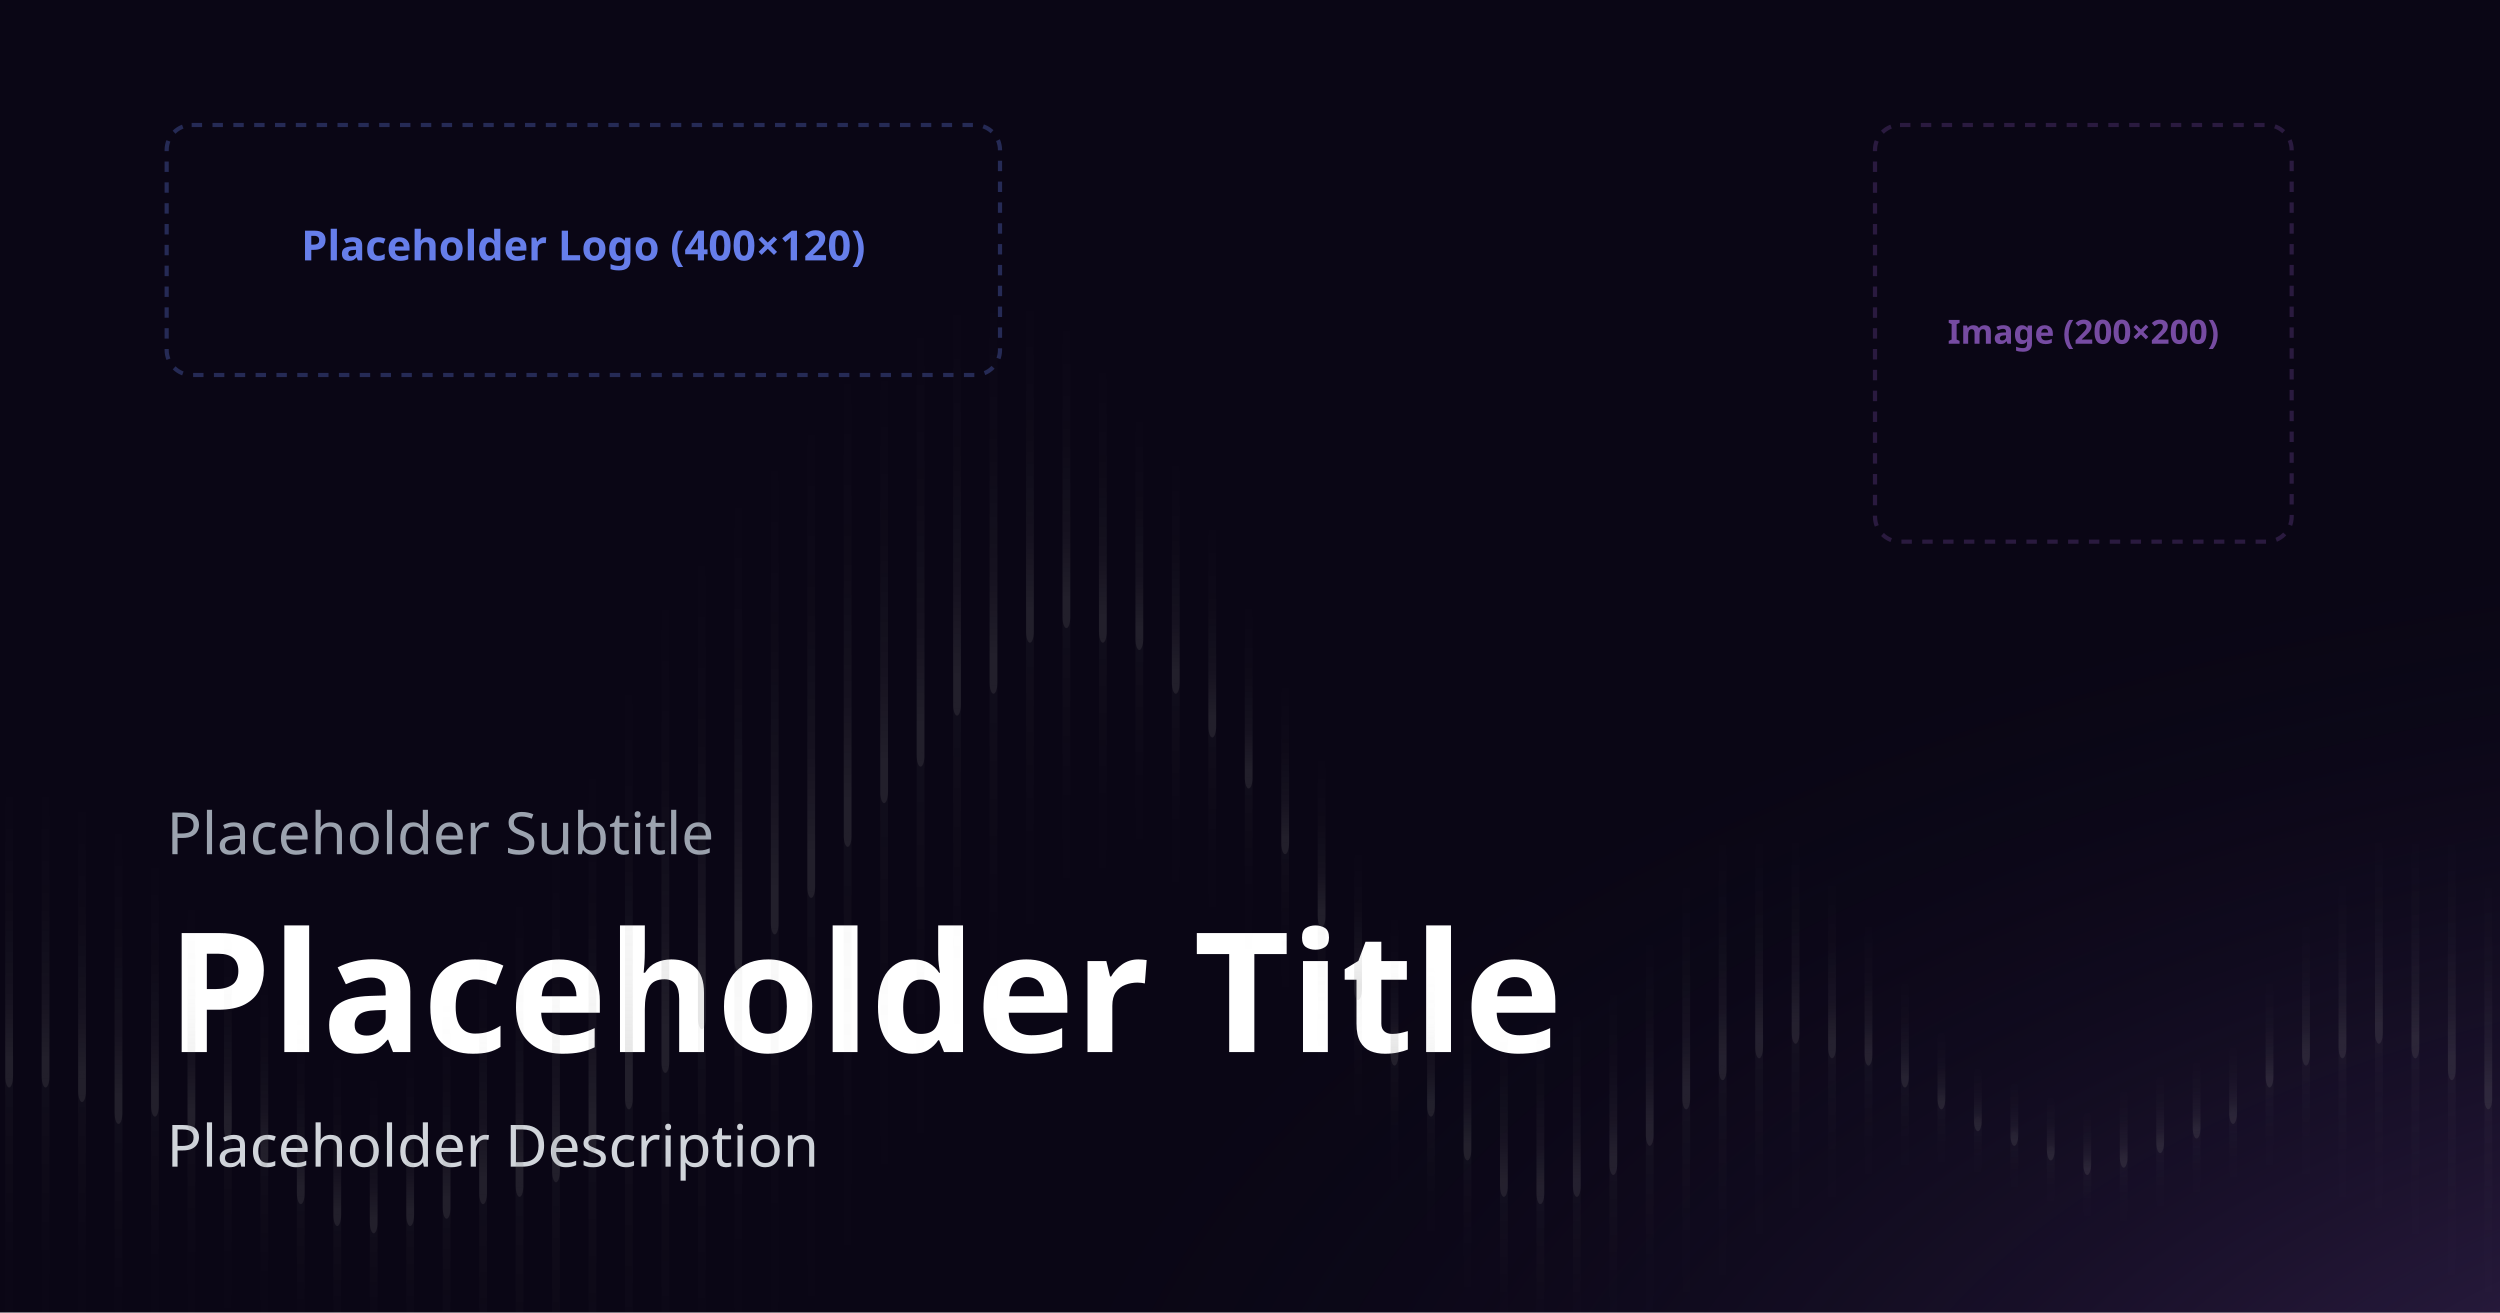
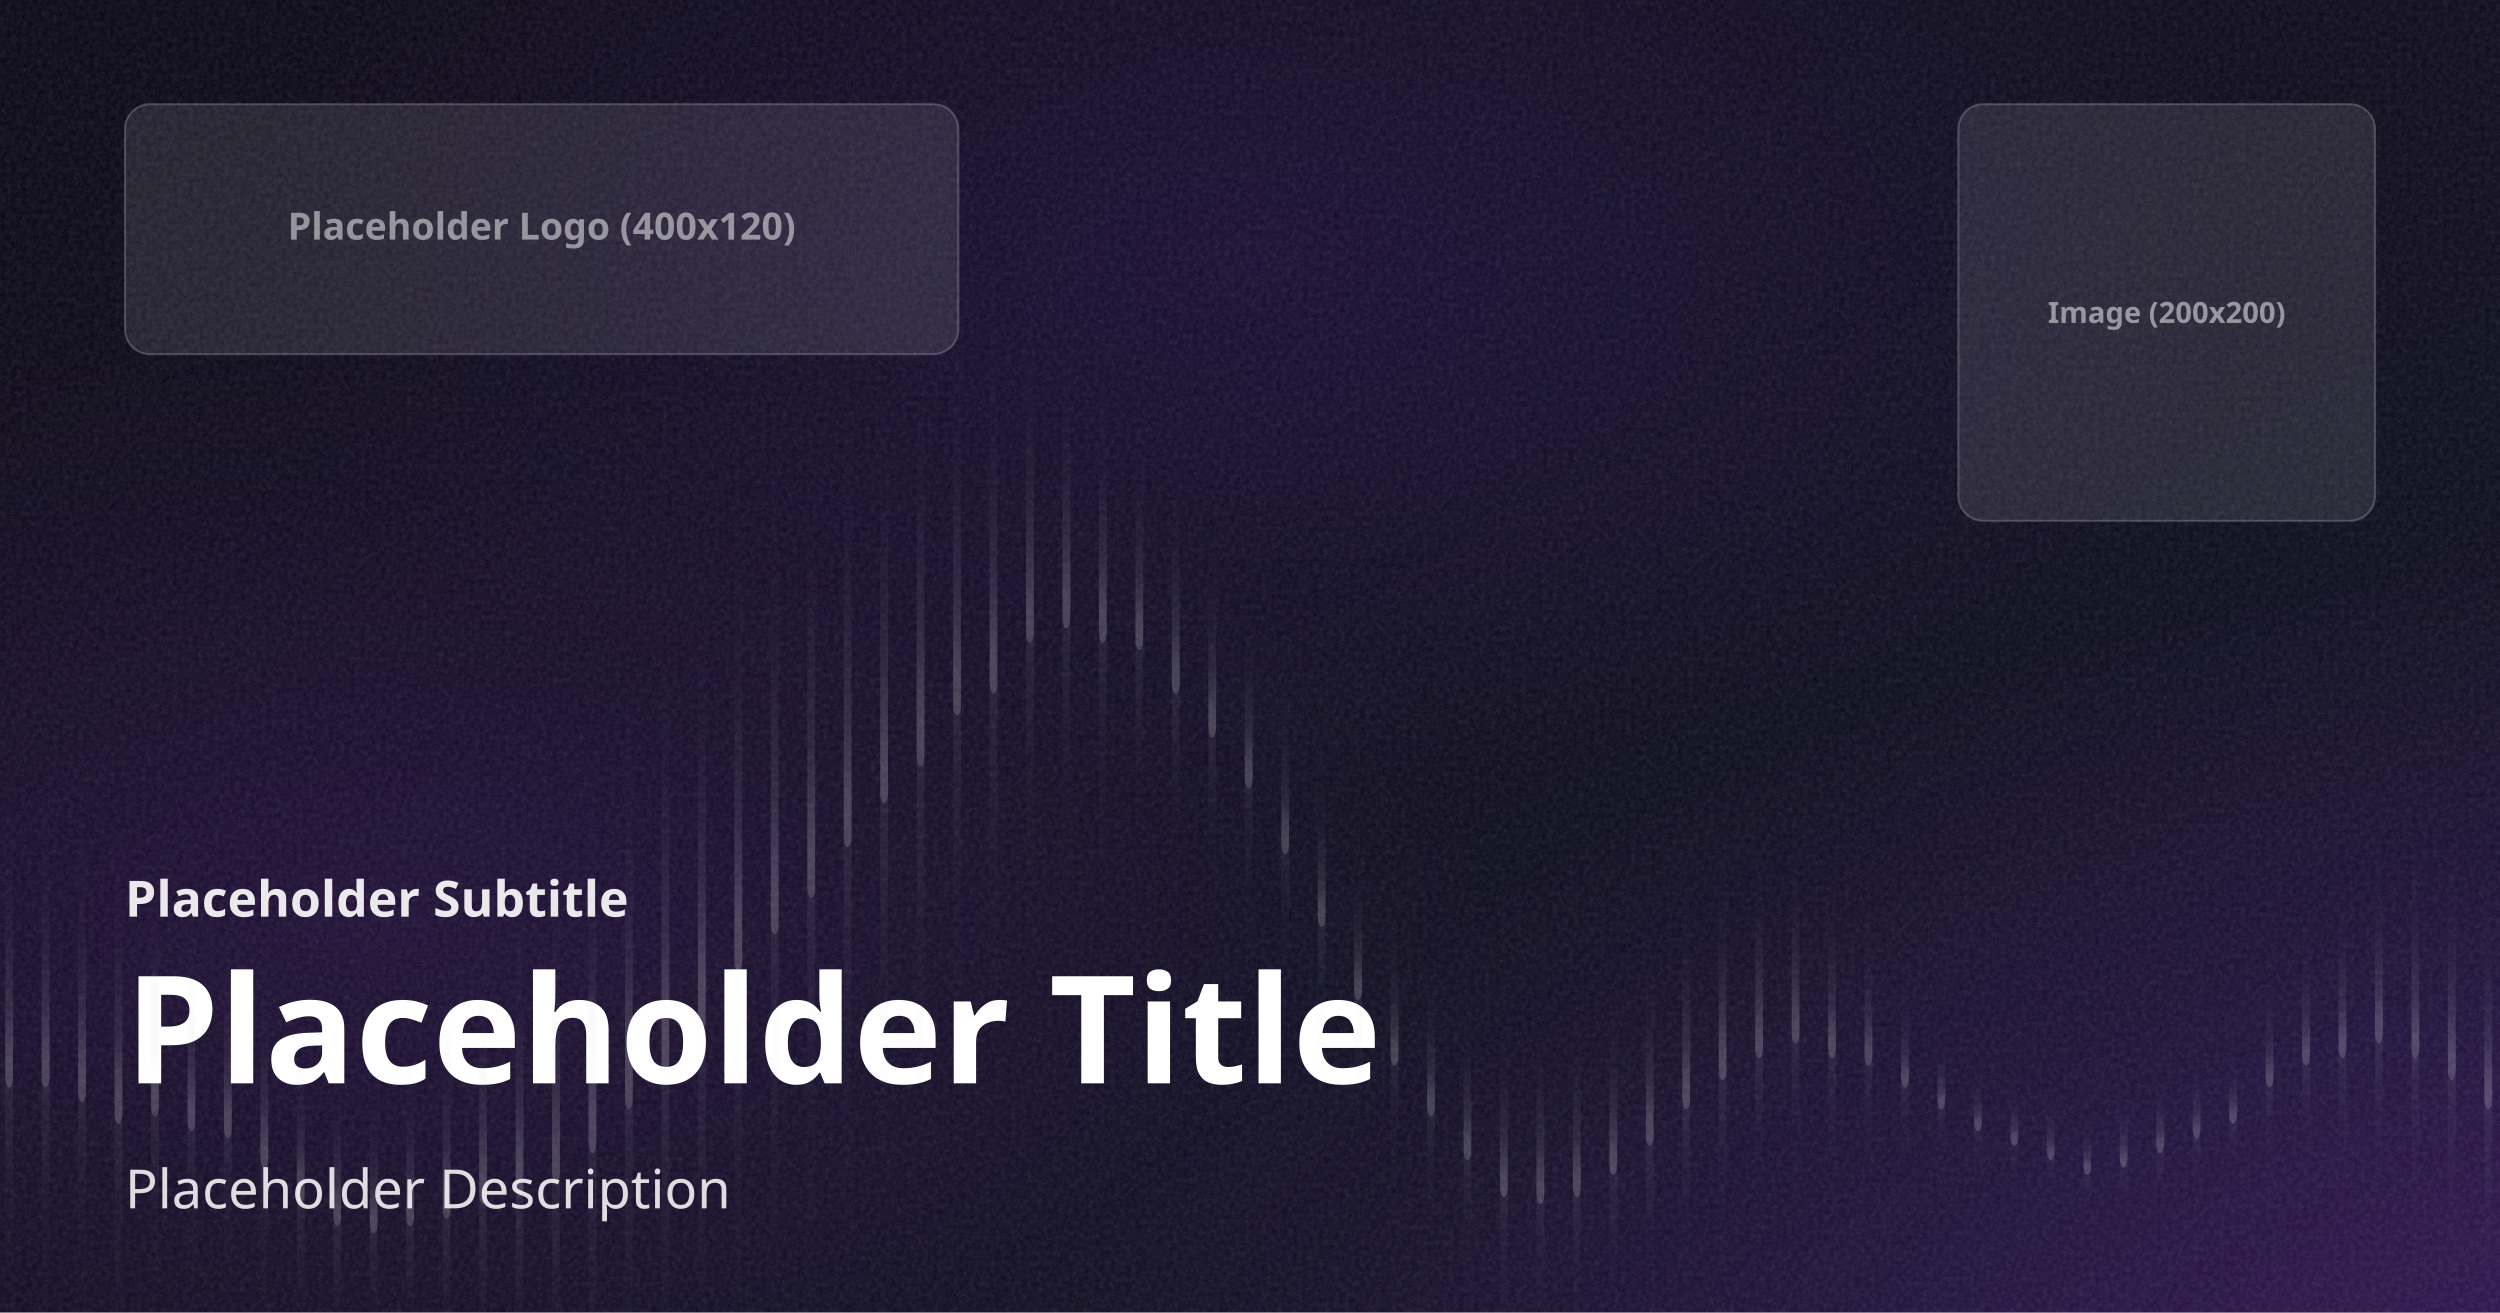
<svg xmlns="http://www.w3.org/2000/svg" width="1200" height="630">
  <defs>
-     <radialGradient id="bgGradient" cx="120%" cy="120%" r="80%">
-       <stop offset="0%" style="stop-color:#764ba2;stop-opacity:0.6" />
-       <stop offset="100%" style="stop-color:#0f0f23;stop-opacity:0" />
+     <linearGradient id="baseGradient" x1="0%" y1="0%" x2="100%" y2="100%">
+       <stop offset="0%" stop-color="#0a0615" />
+       <stop offset="100%" stop-color="#0f0f23" />
+     </linearGradient>
+     <radialGradient id="blob1" cx="120%" cy="120%" r="80%">
+       <stop offset="0%" stop-color="#6b21a8" stop-opacity="0.5" />
+       <stop offset="100%" stop-color="#6b21a8" stop-opacity="0" />
    </radialGradient>
+     <radialGradient id="blob2" cx="15%" cy="70%" r="45%">
+       <stop offset="0%" stop-color="#581c87" stop-opacity="0.25" />
+       <stop offset="100%" stop-color="#581c87" stop-opacity="0" />
+     </radialGradient>
+     <radialGradient id="blob3" cx="50%" cy="20%" r="40%">
+       <stop offset="0%" stop-color="#4c1d95" stop-opacity="0.2" />
+       <stop offset="100%" stop-color="#4c1d95" stop-opacity="0" />
+     </radialGradient>
+     <filter id="noiseCoarse" x="0%" y="0%" width="100%" height="100%">
+       <feTurbulence type="fractalNoise" baseFrequency="0.4" numOctaves="3" />
+       <feColorMatrix type="saturate" values="0" />
+       <feComponentTransfer>
+         <feFuncA type="linear" slope="1.5" intercept="-0.3" />
+       </feComponentTransfer>
+     </filter>
+     <filter id="noiseFine" x="0%" y="0%" width="100%" height="100%">
+       <feTurbulence type="fractalNoise" baseFrequency="1.2" numOctaves="5" />
+       <feColorMatrix type="saturate" values="0" />
+       <feComponentTransfer>
+         <feFuncA type="linear" slope="2" intercept="-0.5" />
+       </feComponentTransfer>
+     </filter>
    <linearGradient id="waveUp" x1="0%" y1="0%" x2="0%" y2="100%">
-       <stop offset="0%" style="stop-color:#808080;stop-opacity:0" />
-       <stop offset="40%" style="stop-color:#808080;stop-opacity:0.15" />
-       <stop offset="70.5%" style="stop-color:#808080;stop-opacity:0.5" />
-       <stop offset="90%" style="stop-color:#808080;stop-opacity:1" />
-       <stop offset="100%" style="stop-color:#808080;stop-opacity:1" />
+       <stop offset="0%" stop-color="#5b3a8a" stop-opacity="0" />
+       <stop offset="40%" stop-color="#9ca3af" stop-opacity="0.15" />
+       <stop offset="70%" stop-color="#d1d5db" stop-opacity="0.5" />
+       <stop offset="90%" stop-color="#ffffff" stop-opacity="1" />
+       <stop offset="100%" stop-color="#ffffff" stop-opacity="1" />
    </linearGradient>
    <linearGradient id="waveDown" x1="0%" y1="0%" x2="0%" y2="100%">
-       <stop offset="0%" style="stop-color:#808080;stop-opacity:0.3" />
-       <stop offset="60%" style="stop-color:#808080;stop-opacity:0.05" />
-       <stop offset="100%" style="stop-color:#808080;stop-opacity:0" />
+       <stop offset="0%" stop-color="#ffffff" stop-opacity="0.35" />
+       <stop offset="50%" stop-color="#9ca3af" stop-opacity="0.1" />
+       <stop offset="100%" stop-color="#5b3a8a" stop-opacity="0" />
    </linearGradient>
  </defs>
-   <rect width="100%" height="100%" fill="#0a0615" />
-   <rect width="100%" height="100%" fill="url(#bgGradient)" />
+   <rect width="100%" height="100%" fill="url(#baseGradient)" />
+   <rect width="100%" height="100%" fill="url(#blob1)" />
+   <rect width="100%" height="100%" fill="url(#blob2)" />
+   <rect width="100%" height="100%" fill="url(#blob3)" />
+   <rect width="100%" height="100%" fill="#000" filter="url(#noiseCoarse)" opacity="0.1" />
+   <rect width="100%" height="100%" fill="#000" filter="url(#noiseFine)" opacity="0.05" />
  <g id="ogis_logo">
-     <rect x="80" y="60" width="400" height="120" rx="12" fill="none" stroke="#667eea" stroke-width="2" stroke-dasharray="5,5" opacity="0.3" />
-     <text x="280" y="125" font-family="sans-serif" font-weight="bold" font-size="20" fill="#667eea" text-anchor="middle">
-             Placeholder Logo (400×120)
+     <rect x="60" y="50" width="400" height="120" rx="12" fill="rgba(255,255,255,0.1)" stroke="rgba(255,255,255,0.2)" stroke-width="1" />
+     <text x="260" y="115" font-family="sans-serif" font-weight="bold" font-size="18" fill="rgba(255,255,255,0.5)" text-anchor="middle">
+             Placeholder Logo (400x120)
        </text>
  </g>
  <g id="ogis_image">
-     <rect x="900" y="60" width="200" height="200" rx="12" fill="none" stroke="#764ba2" stroke-width="2" stroke-dasharray="5,5" opacity="0.3" />
-     <text x="1000" y="165" font-family="sans-serif" font-weight="bold" font-size="16" fill="#764ba2" text-anchor="middle">
-             Image (200×200)
+     <rect x="940" y="50" width="200" height="200" rx="12" fill="rgba(255,255,255,0.1)" stroke="rgba(255,255,255,0.2)" stroke-width="1" />
+     <text x="1040" y="155" font-family="sans-serif" font-weight="bold" font-size="14" fill="rgba(255,255,255,0.5)" text-anchor="middle">
+             Image (200x200)
        </text>
  </g>
-   <g transform="translate(80, 0)">
-     <text id="ogis_subtitle" x="0" y="410" font-family="sans-serif" font-size="28" fill="#9ca3af">Placeholder Subtitle</text>
-     <text x="0" y="505" font-family="sans-serif" font-size="80" font-weight="bold" fill="#ffffff">
+   <g transform="translate(60, 0)">
+     <text id="ogis_subtitle" x="0" y="440" font-family="sans-serif" font-size="24" font-weight="600" fill="#ffffff" opacity="0.9">
+             Placeholder Subtitle
+         </text>
+     <text x="0" y="520" font-family="sans-serif" font-size="72" font-weight="bold" fill="#ffffff">
      <tspan id="ogis_title" x="0" dy="0">Placeholder Title</tspan>
    </text>
-     <text x="0" y="560" font-family="sans-serif" font-size="28" fill="#d1d5db">
+     <text x="0" y="580" font-family="sans-serif" font-size="26" fill="#ffffff" opacity="0.85">
      <tspan id="ogis_description" x="0" dy="0">Placeholder Description</tspan>
    </text>
  </g>
  <g id="waveform" transform="translate(20, 375) scale(1.25, 3.5)" opacity="0.2">
    <rect x="-14" y="0" width="3" height="42" rx="1.5" fill="url(#waveUp)" />
    <rect x="-14" y="40" width="3" height="42" rx="1.5" fill="url(#waveDown)" />
    <rect x="0" y="0" width="3" height="42" rx="1.5" fill="url(#waveUp)" />
    <rect x="0" y="40" width="3" height="42" rx="1.5" fill="url(#waveDown)" />
    <rect x="14" y="2" width="3" height="42" rx="1.5" fill="url(#waveUp)" />
    <rect x="14" y="40" width="3" height="42" rx="1.5" fill="url(#waveDown)" />
    <rect x="28" y="5" width="3" height="42" rx="1.5" fill="url(#waveUp)" />
    <rect x="28" y="45" width="3" height="42" rx="1.5" fill="url(#waveDown)" />
    <rect x="42" y="10" width="3" height="36" rx="1.5" fill="url(#waveUp)" />
    <rect x="42" y="44" width="3" height="36" rx="1.5" fill="url(#waveDown)" />
    <rect x="56" y="16" width="3" height="32" rx="1.5" fill="url(#waveUp)" />
    <rect x="56" y="46" width="3" height="32" rx="1.5" fill="url(#waveDown)" />
    <rect x="70" y="19" width="3" height="30" rx="1.5" fill="url(#waveUp)" />
    <rect x="70" y="47" width="3" height="30" rx="1.5" fill="url(#waveDown)" />
    <rect x="84" y="25" width="3" height="28" rx="1.5" fill="url(#waveUp)" />
    <rect x="84" y="51" width="3" height="28" rx="1.5" fill="url(#waveDown)" />
    <rect x="98" y="32" width="3" height="26" rx="1.5" fill="url(#waveUp)" />
    <rect x="98" y="56" width="3" height="26" rx="1.5" fill="url(#waveDown)" />
    <rect x="112" y="37" width="3" height="24" rx="1.5" fill="url(#waveUp)" />
    <rect x="112" y="59" width="3" height="24" rx="1.5" fill="url(#waveDown)" />
    <rect x="126" y="40" width="3" height="22" rx="1.5" fill="url(#waveUp)" />
    <rect x="126" y="60" width="3" height="22" rx="1.5" fill="url(#waveDown)" />
    <rect x="140" y="37" width="3" height="24" rx="1.5" fill="url(#waveUp)" />
    <rect x="140" y="59" width="3" height="24" rx="1.5" fill="url(#waveDown)" />
    <rect x="154" y="30" width="3" height="30" rx="1.5" fill="url(#waveUp)" />
    <rect x="154" y="58" width="3" height="30" rx="1.5" fill="url(#waveDown)" />
    <rect x="168" y="20" width="3" height="38" rx="1.5" fill="url(#waveUp)" />
    <rect x="168" y="56" width="3" height="38" rx="1.5" fill="url(#waveDown)" />
    <rect x="182" y="15" width="3" height="42" rx="1.5" fill="url(#waveUp)" />
    <rect x="182" y="55" width="3" height="42" rx="1.5" fill="url(#waveDown)" />
    <rect x="196" y="8" width="3" height="47" rx="1.5" fill="url(#waveUp)" />
    <rect x="196" y="53" width="3" height="47" rx="1.5" fill="url(#waveDown)" />
    <rect x="210" y="-3" width="3" height="54" rx="1.5" fill="url(#waveUp)" />
    <rect x="210" y="49" width="3" height="54" rx="1.5" fill="url(#waveDown)" />
    <rect x="224" y="-15" width="3" height="60" rx="1.5" fill="url(#waveUp)" />
    <rect x="224" y="43" width="3" height="60" rx="1.5" fill="url(#waveDown)" />
    <rect x="238" y="-27" width="3" height="67" rx="1.5" fill="url(#waveUp)" />
    <rect x="238" y="38" width="3" height="67" rx="1.5" fill="url(#waveDown)" />
    <rect x="252" y="-33" width="3" height="67" rx="1.5" fill="url(#waveUp)" />
    <rect x="252" y="32" width="3" height="67" rx="1.5" fill="url(#waveDown)" />
    <rect x="266" y="-41" width="3" height="67" rx="1.5" fill="url(#waveUp)" />
    <rect x="266" y="24" width="3" height="67" rx="1.5" fill="url(#waveDown)" />
    <rect x="280" y="-46" width="3" height="67" rx="1.5" fill="url(#waveUp)" />
    <rect x="280" y="19" width="3" height="67" rx="1.5" fill="url(#waveDown)" />
    <rect x="294" y="-51" width="3" height="67" rx="1.5" fill="url(#waveUp)" />
    <rect x="294" y="14" width="3" height="67" rx="1.5" fill="url(#waveDown)" />
    <rect x="308" y="-58" width="3" height="67" rx="1.5" fill="url(#waveUp)" />
    <rect x="308" y="7" width="3" height="67" rx="1.5" fill="url(#waveDown)" />
    <rect x="322" y="-58" width="3" height="61" rx="1.5" fill="url(#waveUp)" />
    <rect x="322" y="1" width="3" height="61" rx="1.5" fill="url(#waveDown)" />
    <rect x="336" y="-64" width="3" height="62" rx="1.5" fill="url(#waveUp)" />
    <rect x="336" y="-4" width="3" height="62" rx="1.5" fill="url(#waveDown)" />
    <rect x="350" y="-67" width="3" height="58" rx="1.5" fill="url(#waveUp)" />
    <rect x="350" y="-11" width="3" height="58" rx="1.5" fill="url(#waveDown)" />
    <rect x="364" y="-67" width="3" height="55" rx="1.5" fill="url(#waveUp)" />
    <rect x="364" y="-14" width="3" height="55" rx="1.5" fill="url(#waveDown)" />
    <rect x="378" y="-67" width="3" height="48" rx="1.5" fill="url(#waveUp)" />
    <rect x="378" y="-21" width="3" height="48" rx="1.5" fill="url(#waveDown)" />
    <rect x="392" y="-64" width="3" height="43" rx="1.5" fill="url(#waveUp)" />
    <rect x="392" y="-23" width="3" height="43" rx="1.5" fill="url(#waveDown)" />
    <rect x="406" y="-58" width="3" height="39" rx="1.5" fill="url(#waveUp)" />
    <rect x="406" y="-21" width="3" height="39" rx="1.5" fill="url(#waveDown)" />
    <rect x="420" y="-51" width="3" height="33" rx="1.5" fill="url(#waveUp)" />
    <rect x="420" y="-20" width="3" height="33" rx="1.5" fill="url(#waveDown)" />
    <rect x="434" y="-45" width="3" height="33" rx="1.5" fill="url(#waveUp)" />
    <rect x="434" y="-14" width="3" height="33" rx="1.5" fill="url(#waveDown)" />
    <rect x="448" y="-36" width="3" height="30" rx="1.5" fill="url(#waveUp)" />
    <rect x="448" y="-8" width="3" height="30" rx="1.5" fill="url(#waveDown)" />
    <rect x="462" y="-25" width="3" height="26" rx="1.5" fill="url(#waveUp)" />
    <rect x="462" y="-1" width="3" height="26" rx="1.5" fill="url(#waveDown)" />
    <rect x="476" y="-14" width="3" height="24" rx="1.5" fill="url(#waveUp)" />
    <rect x="476" y="8" width="3" height="24" rx="1.5" fill="url(#waveDown)" />
    <rect x="490" y="-4" width="3" height="24" rx="1.5" fill="url(#waveUp)" />
    <rect x="490" y="18" width="3" height="24" rx="1.5" fill="url(#waveDown)" />
    <rect x="504" y="9" width="3" height="21" rx="1.5" fill="url(#waveUp)" />
    <rect x="504" y="28" width="3" height="21" rx="1.5" fill="url(#waveDown)" />
    <rect x="518" y="18" width="3" height="21" rx="1.5" fill="url(#waveUp)" />
    <rect x="518" y="37" width="3" height="21" rx="1.5" fill="url(#waveDown)" />
    <rect x="532" y="25" width="3" height="21" rx="1.5" fill="url(#waveUp)" />
    <rect x="532" y="44" width="3" height="21" rx="1.5" fill="url(#waveDown)" />
    <rect x="546" y="29" width="3" height="23" rx="1.5" fill="url(#waveUp)" />
    <rect x="546" y="50" width="3" height="23" rx="1.5" fill="url(#waveDown)" />
    <rect x="560" y="31" width="3" height="26" rx="1.5" fill="url(#waveUp)" />
    <rect x="560" y="55" width="3" height="26" rx="1.5" fill="url(#waveDown)" />
    <rect x="574" y="32" width="3" height="26" rx="1.5" fill="url(#waveUp)" />
    <rect x="574" y="56" width="3" height="26" rx="1.5" fill="url(#waveDown)" />
    <rect x="588" y="31" width="3" height="26" rx="1.5" fill="url(#waveUp)" />
    <rect x="588" y="55" width="3" height="26" rx="1.5" fill="url(#waveDown)" />
    <rect x="602" y="28" width="3" height="26" rx="1.5" fill="url(#waveUp)" />
    <rect x="602" y="52" width="3" height="26" rx="1.5" fill="url(#waveDown)" />
    <rect x="616" y="21" width="3" height="29" rx="1.5" fill="url(#waveUp)" />
    <rect x="616" y="48" width="3" height="29" rx="1.5" fill="url(#waveDown)" />
    <rect x="630" y="13" width="3" height="32" rx="1.5" fill="url(#waveUp)" />
    <rect x="630" y="43" width="3" height="32" rx="1.5" fill="url(#waveDown)" />
    <rect x="644" y="7" width="3" height="34" rx="1.5" fill="url(#waveUp)" />
    <rect x="644" y="39" width="3" height="34" rx="1.5" fill="url(#waveDown)" />
    <rect x="658" y="7" width="3" height="31" rx="1.5" fill="url(#waveUp)" />
    <rect x="658" y="36" width="3" height="31" rx="1.5" fill="url(#waveDown)" />
    <rect x="672" y="7" width="3" height="29" rx="1.5" fill="url(#waveUp)" />
    <rect x="672" y="34" width="3" height="29" rx="1.5" fill="url(#waveDown)" />
    <rect x="686" y="13" width="3" height="25" rx="1.5" fill="url(#waveUp)" />
    <rect x="686" y="36" width="3" height="25" rx="1.5" fill="url(#waveDown)" />
    <rect x="700" y="19" width="3" height="20" rx="1.5" fill="url(#waveUp)" />
    <rect x="700" y="37" width="3" height="20" rx="1.5" fill="url(#waveDown)" />
    <rect x="714" y="27" width="3" height="15" rx="1.5" fill="url(#waveUp)" />
    <rect x="714" y="40" width="3" height="15" rx="1.5" fill="url(#waveDown)" />
    <rect x="728" y="34" width="3" height="11" rx="1.5" fill="url(#waveUp)" />
    <rect x="728" y="43" width="3" height="11" rx="1.5" fill="url(#waveDown)" />
    <rect x="742" y="39" width="3" height="9" rx="1.5" fill="url(#waveUp)" />
    <rect x="742" y="46" width="3" height="9" rx="1.5" fill="url(#waveDown)" />
    <rect x="756" y="41" width="3" height="9" rx="1.5" fill="url(#waveUp)" />
    <rect x="756" y="48" width="3" height="9" rx="1.5" fill="url(#waveDown)" />
    <rect x="770" y="43" width="3" height="9" rx="1.5" fill="url(#waveUp)" />
    <rect x="770" y="50" width="3" height="9" rx="1.5" fill="url(#waveDown)" />
    <rect x="784" y="45" width="3" height="9" rx="1.5" fill="url(#waveUp)" />
    <rect x="784" y="52" width="3" height="9" rx="1.5" fill="url(#waveDown)" />
    <rect x="798" y="42" width="3" height="11" rx="1.5" fill="url(#waveUp)" />
    <rect x="798" y="51" width="3" height="11" rx="1.5" fill="url(#waveDown)" />
    <rect x="812" y="40" width="3" height="11" rx="1.5" fill="url(#waveUp)" />
    <rect x="812" y="49" width="3" height="11" rx="1.5" fill="url(#waveDown)" />
    <rect x="826" y="38" width="3" height="11" rx="1.5" fill="url(#waveUp)" />
    <rect x="826" y="47" width="3" height="11" rx="1.5" fill="url(#waveDown)" />
    <rect x="840" y="36" width="3" height="11" rx="1.5" fill="url(#waveUp)" />
    <rect x="840" y="45" width="3" height="11" rx="1.5" fill="url(#waveDown)" />
    <rect x="854" y="27" width="3" height="15" rx="1.5" fill="url(#waveUp)" />
    <rect x="854" y="40" width="3" height="15" rx="1.5" fill="url(#waveDown)" />
    <rect x="868" y="19" width="3" height="20" rx="1.5" fill="url(#waveUp)" />
    <rect x="868" y="37" width="3" height="20" rx="1.5" fill="url(#waveDown)" />
    <rect x="882" y="13" width="3" height="25" rx="1.5" fill="url(#waveUp)" />
    <rect x="882" y="36" width="3" height="25" rx="1.5" fill="url(#waveDown)" />
    <rect x="896" y="7" width="3" height="29" rx="1.5" fill="url(#waveUp)" />
    <rect x="896" y="34" width="3" height="29" rx="1.5" fill="url(#waveDown)" />
    <rect x="910" y="7" width="3" height="31" rx="1.5" fill="url(#waveUp)" />
    <rect x="910" y="36" width="3" height="31" rx="1.5" fill="url(#waveDown)" />
    <rect x="924" y="7" width="3" height="34" rx="1.5" fill="url(#waveUp)" />
    <rect x="924" y="39" width="3" height="34" rx="1.5" fill="url(#waveDown)" />
    <rect x="938" y="13" width="3" height="32" rx="1.5" fill="url(#waveUp)" />
    <rect x="938" y="43" width="3" height="32" rx="1.5" fill="url(#waveDown)" />
    <rect x="952" y="21" width="3" height="29" rx="1.5" fill="url(#waveUp)" />
    <rect x="952" y="48" width="3" height="29" rx="1.5" fill="url(#waveDown)" />
    <rect x="966" y="28" width="3" height="26" rx="1.5" fill="url(#waveUp)" />
    <rect x="966" y="52" width="3" height="26" rx="1.5" fill="url(#waveDown)" />
    <rect x="980" y="31" width="3" height="26" rx="1.5" fill="url(#waveUp)" />
    <rect x="980" y="55" width="3" height="26" rx="1.5" fill="url(#waveDown)" />
    <rect x="994" y="32" width="3" height="26" rx="1.5" fill="url(#waveUp)" />
    <rect x="994" y="56" width="3" height="26" rx="1.5" fill="url(#waveDown)" />
    <rect x="1008" y="31" width="3" height="26" rx="1.5" fill="url(#waveUp)" />
    <rect x="1008" y="55" width="3" height="26" rx="1.5" fill="url(#waveDown)" />
    <rect x="1022" y="29" width="3" height="23" rx="1.5" fill="url(#waveUp)" />
    <rect x="1022" y="50" width="3" height="23" rx="1.5" fill="url(#waveDown)" />
    <rect x="1036" y="25" width="3" height="21" rx="1.5" fill="url(#waveUp)" />
    <rect x="1036" y="44" width="3" height="21" rx="1.5" fill="url(#waveDown)" />
    <rect x="1050" y="18" width="3" height="21" rx="1.5" fill="url(#waveUp)" />
    <rect x="1050" y="37" width="3" height="21" rx="1.5" fill="url(#waveDown)" />
    <rect x="1064" y="9" width="3" height="21" rx="1.5" fill="url(#waveUp)" />
    <rect x="1064" y="28" width="3" height="21" rx="1.5" fill="url(#waveDown)" />
    <rect x="1078" y="-4" width="3" height="24" rx="1.5" fill="url(#waveUp)" />
    <rect x="1078" y="18" width="3" height="24" rx="1.5" fill="url(#waveDown)" />
  </g>
</svg>
